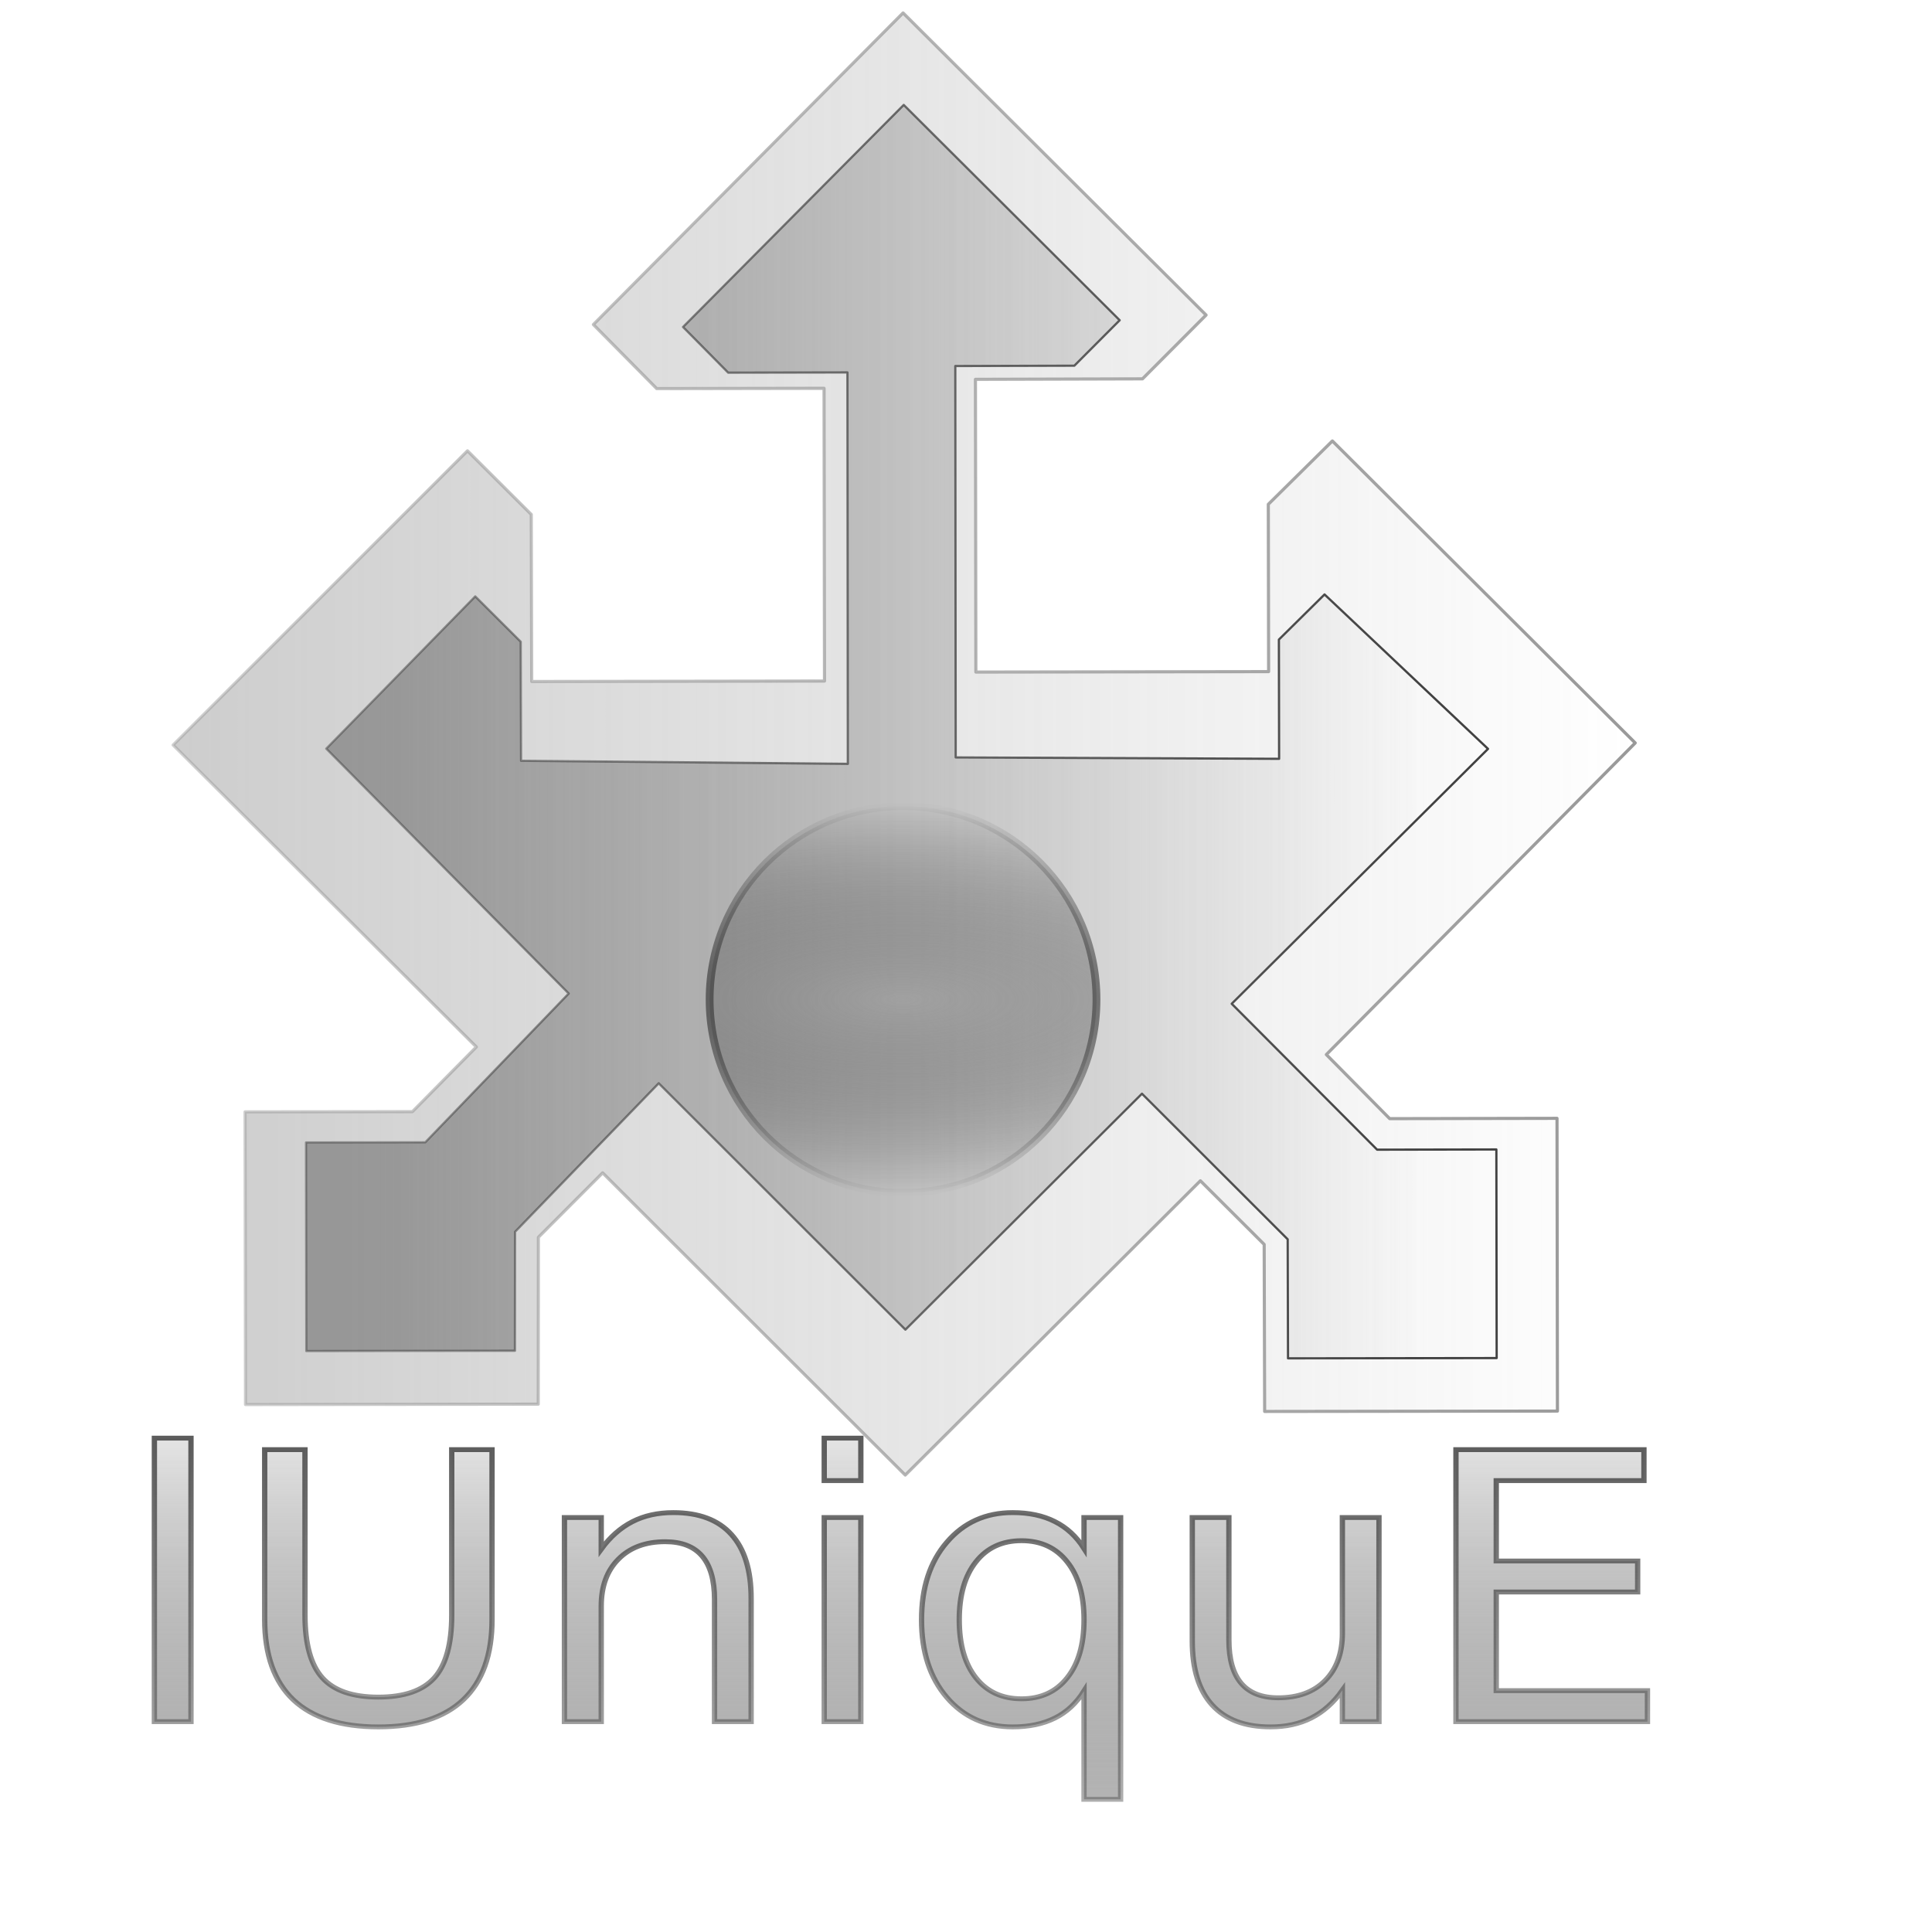
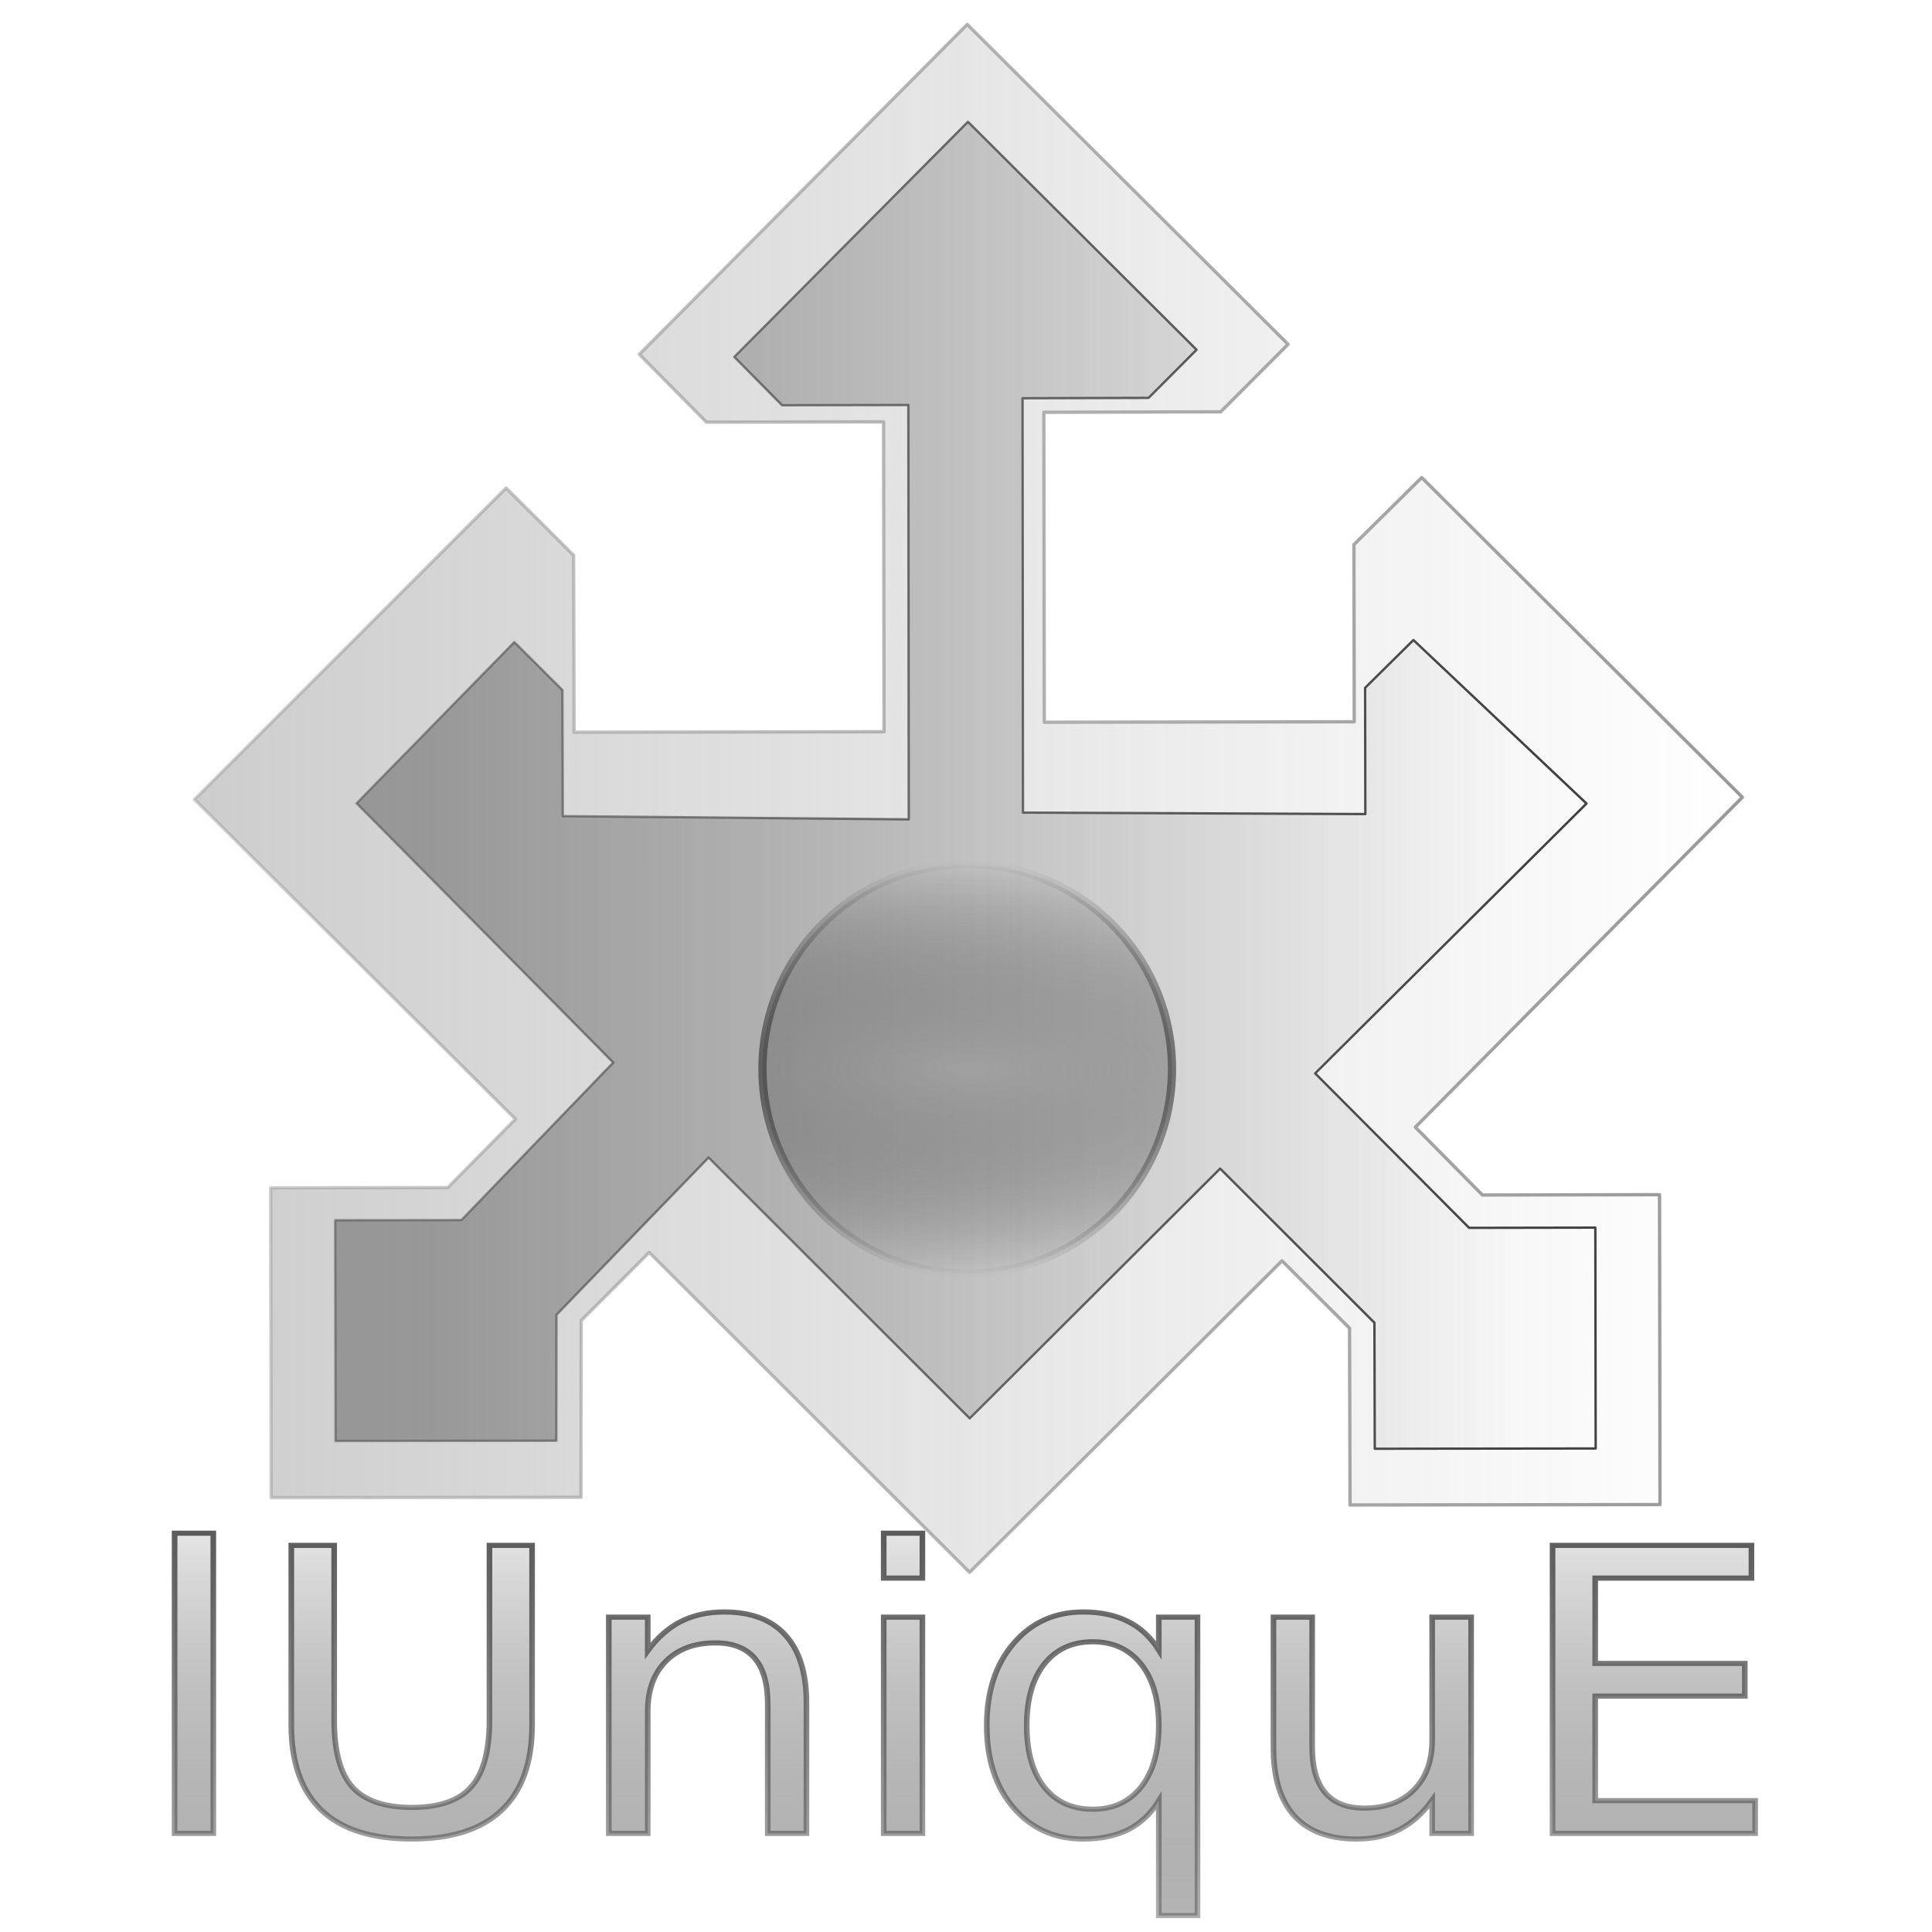
- <svg xmlns="http://www.w3.org/2000/svg" xmlns:xlink="http://www.w3.org/1999/xlink" width="128pt" height="128pt" id="svg2" version="1.0">
+ <svg xmlns="http://www.w3.org/2000/svg" xmlns:xlink="http://www.w3.org/1999/xlink" width="128" height="128" id="svg2" version="1.0">
  <defs id="defs4">
    <linearGradient id="linearGradient17172">
      <stop id="stop17174" offset="0" style="stop-color:#939393;stop-opacity:1;" />
      <stop id="stop17176" offset="1" style="stop-color:#0a0a0a;stop-opacity:0;" />
    </linearGradient>
    <linearGradient id="linearGradient14545">
      <stop style="stop-color:#000000;stop-opacity:1;" offset="0" id="stop14547" />
      <stop style="stop-color:#000000;stop-opacity:0;" offset="1" id="stop14549" />
    </linearGradient>
    <linearGradient id="linearGradient7531">
      <stop style="stop-color:#000000;stop-opacity:1;" offset="0" id="stop7533" />
      <stop style="stop-color:#1c1c1c;stop-opacity:0" offset="1" id="stop7535" />
    </linearGradient>
    <linearGradient id="linearGradient7523">
      <stop style="stop-color:#828262;stop-opacity:1;" offset="0" id="stop7525" />
      <stop style="stop-color:#1c1c1c;stop-opacity:0" offset="1" id="stop7527" />
    </linearGradient>
    <linearGradient id="linearGradient4888">
      <stop id="stop4890" offset="0" style="stop-color:#000000;stop-opacity:0.456;" />
      <stop id="stop4892" offset="1" style="stop-color:#000000;stop-opacity:1;" />
    </linearGradient>
    <linearGradient id="linearGradient4872">
      <stop style="stop-color:#828282;stop-opacity:1;" offset="0" id="stop4874" />
      <stop style="stop-color:#828282;stop-opacity:0;" offset="1" id="stop4876" />
    </linearGradient>
-     <linearGradient xlink:href="#linearGradient4872" id="linearGradient4878" x1="192.092" y1="286.747" x2="486.583" y2="286.747" gradientUnits="userSpaceOnUse" gradientTransform="matrix(0.439528,0,0,0.439528,-69.27732,-60.3129)" />
-     <linearGradient xlink:href="#linearGradient4888" id="linearGradient4886" x1="51.681" y1="283.717" x2="346.172" y2="283.717" gradientUnits="userSpaceOnUse" spreadMethod="pad" gradientTransform="matrix(0.439528,0,0,0.439528,-7.562541,-58.98095)" />
-     <linearGradient xlink:href="#linearGradient4872" id="linearGradient4896" gradientUnits="userSpaceOnUse" gradientTransform="matrix(0.313216,0,0,0.313216,-26.38351,-34.52458)" x1="192.092" y1="286.747" x2="486.583" y2="286.747" />
-     <linearGradient xlink:href="#linearGradient4888" id="linearGradient4898" gradientUnits="userSpaceOnUse" gradientTransform="matrix(0.313216,0,0,0.313216,17.59537,-33.57543)" spreadMethod="pad" x1="51.681" y1="283.717" x2="346.172" y2="283.717" />
-     <radialGradient xlink:href="#linearGradient17172" id="radialGradient7529" cx="314.286" cy="374.505" fx="314.286" fy="374.505" r="30.606" gradientUnits="userSpaceOnUse" gradientTransform="matrix(3.147121,1.858268e-13,-5.683482e-14,1,-674.8093,3.146583e-12)" />
-     <radialGradient xlink:href="#linearGradient7531" id="radialGradient7537" cx="314.286" cy="374.505" fx="314.286" fy="374.505" r="30.606" gradientUnits="userSpaceOnUse" gradientTransform="matrix(3.147121,-2.752668e-12,8.854927e-13,1,-674.8093,1.442878e-9)" />
-     <linearGradient xlink:href="#linearGradient4888" id="linearGradient8422" x1="313.311" y1="536.149" x2="313.311" y2="446.455" gradientUnits="userSpaceOnUse" gradientTransform="matrix(0.448543,0,0,0.448543,-64.35327,-74.39387)" />
-     <linearGradient xlink:href="#linearGradient17172" id="linearGradient8430" x1="313.311" y1="536.149" x2="313.311" y2="446.455" gradientUnits="userSpaceOnUse" gradientTransform="matrix(0.448543,0,0,0.448543,-64.35327,-74.39387)" />
+     <linearGradient xlink:href="#linearGradient4872" id="linearGradient4878" x1="192.092" y1="286.747" x2="486.583" y2="286.747" gradientUnits="userSpaceOnUse" gradientTransform="matrix(0.3489825,0,0,0.3489825,-54.26359,-47.17656)" />
+     <linearGradient xlink:href="#linearGradient4888" id="linearGradient4886" x1="51.681" y1="283.717" x2="346.172" y2="283.717" gradientUnits="userSpaceOnUse" spreadMethod="pad" gradientTransform="matrix(0.3489825,0,0,0.3489825,-5.262442,-46.119)" />
+     <linearGradient xlink:href="#linearGradient4872" id="linearGradient4896" gradientUnits="userSpaceOnUse" gradientTransform="matrix(0.2486916,0,0,0.2486916,-20.20618,-26.70079)" x1="192.092" y1="286.747" x2="486.583" y2="286.747" />
+     <linearGradient xlink:href="#linearGradient4888" id="linearGradient4898" gradientUnits="userSpaceOnUse" gradientTransform="matrix(0.2486916,0,0,0.2486916,14.71278,-25.94718)" spreadMethod="pad" x1="51.681" y1="283.717" x2="346.172" y2="283.717" />
+     <radialGradient xlink:href="#linearGradient17172" id="radialGradient7529" cx="314.286" cy="374.505" fx="314.286" fy="374.505" r="30.606" gradientUnits="userSpaceOnUse" gradientTransform="matrix(3.147121,0,0,1,-674.8093,0)" />
+     <radialGradient xlink:href="#linearGradient7531" id="radialGradient7537" cx="314.286" cy="374.505" fx="314.286" fy="374.505" r="30.606" gradientUnits="userSpaceOnUse" gradientTransform="matrix(3.147121,0,0,1,-674.8093,0)" />
+     <linearGradient xlink:href="#linearGradient4888" id="linearGradient8422" x1="313.311" y1="536.149" x2="313.311" y2="446.455" gradientUnits="userSpaceOnUse" gradientTransform="matrix(0.3561403,0,0,0.3561403,-50.38586,-58.32474)" />
+     <linearGradient xlink:href="#linearGradient17172" id="linearGradient8430" x1="313.311" y1="536.149" x2="313.311" y2="446.455" gradientUnits="userSpaceOnUse" gradientTransform="matrix(0.3561403,0,0,0.3561403,-50.38586,-58.32474)" />
    <linearGradient xlink:href="#linearGradient14545" id="linearGradient14551" x1="314.157" y1="146.766" x2="314.157" y2="541.725" gradientUnits="userSpaceOnUse" gradientTransform="matrix(1,0,0,-9.977249e-2,-157.1429,427.2027)" />
  </defs>
  <g id="layer1">
    <path style="opacity:0.689;fill:url(#linearGradient14551);fill-opacity:1;fill-rule:evenodd;stroke:#000000;stroke-width:0.316px;stroke-linecap:butt;stroke-linejoin:miter;stroke-opacity:1" d="M 2.461,373.203 L 156.004,412.51 L 311.568,373.203 L 2.461,373.203 z " id="path13670" />
    <rect style="opacity:0.624;color:#000000;fill:#828282;fill-opacity:0;fill-rule:nonzero;stroke:#000000;stroke-width:1.641;stroke-linecap:round;stroke-linejoin:round;marker:none;marker-start:none;marker-mid:none;marker-end:none;stroke-miterlimit:4;stroke-dasharray:none;stroke-dashoffset:0.1;stroke-opacity:1;visibility:visible;display:inline;overflow:visible" id="rect6646" width="270.911" height="270.911" x="20.555" y="28.099" transform="matrix(-7.003842e-3,0.999975,-0.999975,-7.003842e-3,0,0)" />
-     <path style="opacity:0.4;color:#000000;fill:url(#linearGradient4878);fill-opacity:1;fill-rule:nonzero;stroke:url(#linearGradient4886);stroke-width:0.277;stroke-linecap:round;stroke-linejoin:round;marker:none;marker-start:none;marker-mid:none;marker-end:none;stroke-miterlimit:4;stroke-dasharray:none;stroke-dashoffset:0.121;stroke-opacity:1;visibility:visible;display:inline;overflow:visible" d="M 144.451,65.629 L 117.165,93.158 L 122.76,98.817 L 137.542,98.79 L 137.579,124.65 L 111.715,124.683 L 111.673,109.926 L 106.038,104.307 L 79.968,130.301 L 53.235,103.605 L 47.56,109.296 L 47.546,124.038 L 21.687,124.075 L 21.649,98.216 L 36.431,98.2 L 42.08,92.483 L 15.291,65.813 L 41.295,39.824 L 46.93,45.443 L 46.972,60.2 L 72.832,60.162 L 72.794,34.303 L 58.012,34.329 L 52.417,28.67 L 79.774,1.141 L 106.543,27.831 L 100.924,33.467 L 86.168,33.509 L 86.205,59.368 L 112.065,59.33 L 112.038,44.548 L 117.698,38.953 L 144.451,65.629 z " id="rect1317" />
+     <path style="opacity:0.4;color:#000000;fill:url(#linearGradient4878);fill-opacity:1;fill-rule:nonzero;stroke:url(#linearGradient4886);stroke-width:0.22;stroke-linecap:round;stroke-linejoin:round;marker:none;marker-start:none;marker-mid:none;marker-end:none;stroke-miterlimit:4;stroke-dasharray:none;stroke-dashoffset:0.121;stroke-opacity:1;visibility:visible;display:inline;overflow:visible" d="M 115.436,52.82 L 93.77,74.678 L 98.213,79.172 L 109.949,79.151 L 109.979,99.683 L 89.443,99.709 L 89.41,87.992 L 84.935,83.531 L 64.237,104.169 L 43.01,82.973 L 38.505,87.492 L 38.494,99.197 L 17.962,99.227 L 17.932,78.694 L 29.668,78.681 L 34.154,74.142 L 12.883,52.966 L 33.53,32.332 L 38.005,36.793 L 38.038,48.51 L 58.57,48.48 L 58.54,27.948 L 46.803,27.969 L 42.361,23.475 L 64.082,1.617 L 85.337,22.809 L 80.875,27.284 L 69.159,27.317 L 69.189,47.849 L 89.721,47.819 L 89.7,36.083 L 94.193,31.64 L 115.436,52.82 z " id="rect1317" />
    <path style="opacity:0.803;color:#000000;fill:#828282;fill-opacity:0;fill-rule:nonzero;stroke:#000000;stroke-width:0.343;stroke-linecap:round;stroke-linejoin:round;marker:none;marker-start:none;marker-mid:none;marker-end:none;stroke-miterlimit:4;stroke-dasharray:none;stroke-dashoffset:0.121;stroke-opacity:1;visibility:visible;display:inline;overflow:visible" d="M 948.629,341.043 L 948.629,306.293 L 994.129,260.668 L 914.286,180.824 L 834.442,260.668 L 880.098,306.293 L 879.848,341.043" id="path3956" />
    <path style="opacity:0.803;color:#000000;fill:#828282;fill-opacity:0;fill-rule:nonzero;stroke:#000000;stroke-width:1.212;stroke-linecap:round;stroke-linejoin:round;marker:none;marker-start:none;marker-mid:none;marker-end:none;stroke-miterlimit:4;stroke-dasharray:none;stroke-dashoffset:0.121;stroke-opacity:1;visibility:visible;display:inline;overflow:visible" d="M -641.904,743.4 L -642.404,574.15 L -677.154,573.9 L -722.779,619.556 L -802.623,539.713 L -722.748,459.869 L -677.123,505.369 L -642.373,505.369 L -641.904,344.619 L -476.935,344.744 L -476.935,309.65 L -522.341,264.025 L -442.498,184.181 L -362.654,264.025 L -408.31,309.65 L -408.154,344.744 L -243.092,344.619 L -243.373,505.15 L -278.123,505.15 L -323.748,459.65 L -403.592,539.494 L -323.748,619.338 L -278.123,573.681 L -243.373,573.931 L -243.092,743.4 L -408.154,743.4 L -408.154,708.65 L -362.654,663.025 L -442.498,583.181 L -522.341,663.025 L -476.685,708.65 L -476.935,743.4 L -641.904,743.4 z " id="path3997" />
-     <path style="opacity:0.736;color:#000000;fill:url(#linearGradient4896);fill-opacity:1;fill-rule:nonzero;stroke:url(#linearGradient4898);stroke-width:0.198;stroke-linecap:round;stroke-linejoin:round;marker:none;marker-start:none;marker-mid:none;marker-end:none;stroke-miterlimit:4;stroke-dasharray:none;stroke-dashoffset:0.121;stroke-opacity:1;visibility:visible;display:inline;overflow:visible" d="M 131.448,66.152 L 108.806,88.669 L 121.65,101.559 L 132.184,101.54 L 132.211,119.967 L 113.779,119.991 L 113.75,109.475 L 100.877,96.614 L 79.98,117.457 L 58.188,95.692 L 45.498,108.815 L 45.488,119.32 L 27.06,119.347 L 27.033,100.92 L 37.567,100.908 L 50.239,87.766 L 28.82,66.134 L 41.982,52.684 L 45.998,56.688 L 46.028,67.204 L 74.894,67.475 L 74.859,32.9 L 64.325,32.919 L 60.338,28.886 L 79.833,9.268 L 98.909,28.289 L 94.905,32.305 L 84.389,32.334 L 84.424,66.909 L 112.992,67.031 L 112.973,56.498 L 117.006,52.511 L 131.448,66.152 z " id="path4894" />
-     <path style="opacity:0.7;color:#000000;fill:url(#radialGradient7529);fill-opacity:1;fill-rule:nonzero;stroke:url(#radialGradient7537);stroke-width:1.212;stroke-linecap:round;stroke-linejoin:round;marker:none;marker-start:none;marker-mid:none;marker-end:none;stroke-miterlimit:4;stroke-dasharray:none;stroke-dashoffset:0.1;stroke-opacity:1;visibility:visible;display:inline;overflow:visible" id="path6648" d="M 344.286 374.505 A 30 30 0 1 1  284.286,374.505 A 30 30 0 1 1  344.286 374.505 z" transform="matrix(0.569555,0,0,0.569555,-99.23025,-125.0054)" />
-     <text xml:space="preserve" style="font-size:34.452px;font-style:normal;font-weight:normal;opacity:0.7;fill:url(#linearGradient8430);fill-opacity:1;stroke:url(#linearGradient8422);stroke-width:0.449px;stroke-linecap:butt;stroke-linejoin:miter;stroke-opacity:1;font-family:Bitstream Vera Sans" x="9.8" y="158.926" id="text7539" transform="scale(1.044984,0.956952)">
-       <tspan id="tspan7541" x="9.8" y="158.926" style="fill:url(#linearGradient8430);fill-opacity:1;stroke:url(#linearGradient8422)">lUniquE</tspan>
+     <path style="opacity:0.736;color:#000000;fill:url(#linearGradient4896);fill-opacity:1;fill-rule:nonzero;stroke:url(#linearGradient4898);stroke-width:0.157;stroke-linecap:round;stroke-linejoin:round;marker:none;marker-start:none;marker-mid:none;marker-end:none;stroke-miterlimit:4;stroke-dasharray:none;stroke-dashoffset:0.121;stroke-opacity:1;visibility:visible;display:inline;overflow:visible" d="M 105.111,53.236 L 87.133,71.114 L 97.332,81.348 L 105.695,81.333 L 105.717,95.965 L 91.082,95.983 L 91.059,87.634 L 80.838,77.422 L 64.245,93.972 L 46.943,76.69 L 36.867,87.11 L 36.859,95.451 L 22.228,95.473 L 22.206,80.841 L 30.57,80.832 L 40.631,70.397 L 23.625,53.221 L 34.076,42.542 L 37.264,45.721 L 37.288,54.071 L 60.207,54.286 L 60.179,26.834 L 51.816,26.849 L 48.65,23.647 L 64.129,8.071 L 79.275,23.172 L 76.096,26.361 L 67.747,26.385 L 67.775,53.837 L 90.457,53.934 L 90.442,45.57 L 93.644,42.405 L 105.111,53.236 z " id="path4894" />
+     <path style="opacity:0.7;color:#000000;fill:url(#radialGradient7529);fill-opacity:1;fill-rule:nonzero;stroke:url(#radialGradient7537);stroke-width:1.212;stroke-linecap:round;stroke-linejoin:round;marker:none;marker-start:none;marker-mid:none;marker-end:none;stroke-miterlimit:4;stroke-dasharray:none;stroke-dashoffset:0.1;stroke-opacity:1;visibility:visible;display:inline;overflow:visible" id="path6648" d="M 344.286 374.505 A 30 30 0 1 1  284.286,374.505 A 30 30 0 1 1  344.286 374.505 z" transform="matrix(0.4522231,0,0,0.4522231,-78.04604,-98.54201)" />
+     <text xml:space="preserve" style="font-size:27.354px;font-style:normal;font-weight:normal;opacity:0.7;fill:url(#linearGradient8430);fill-opacity:1;stroke:url(#linearGradient8422);stroke-width:0.356px;stroke-linecap:butt;stroke-linejoin:miter;stroke-opacity:1;font-family:Bitstream Vera Sans" x="8.492" y="126.929" id="text7539" transform="scale(1.044984,0.9569522)">
+       <tspan id="tspan7541" x="8.492" y="126.929" style="fill:url(#linearGradient8430);fill-opacity:1;stroke:url(#linearGradient8422);stroke-width:0.356">lUniquE</tspan>
    </text>
  </g>
</svg>
